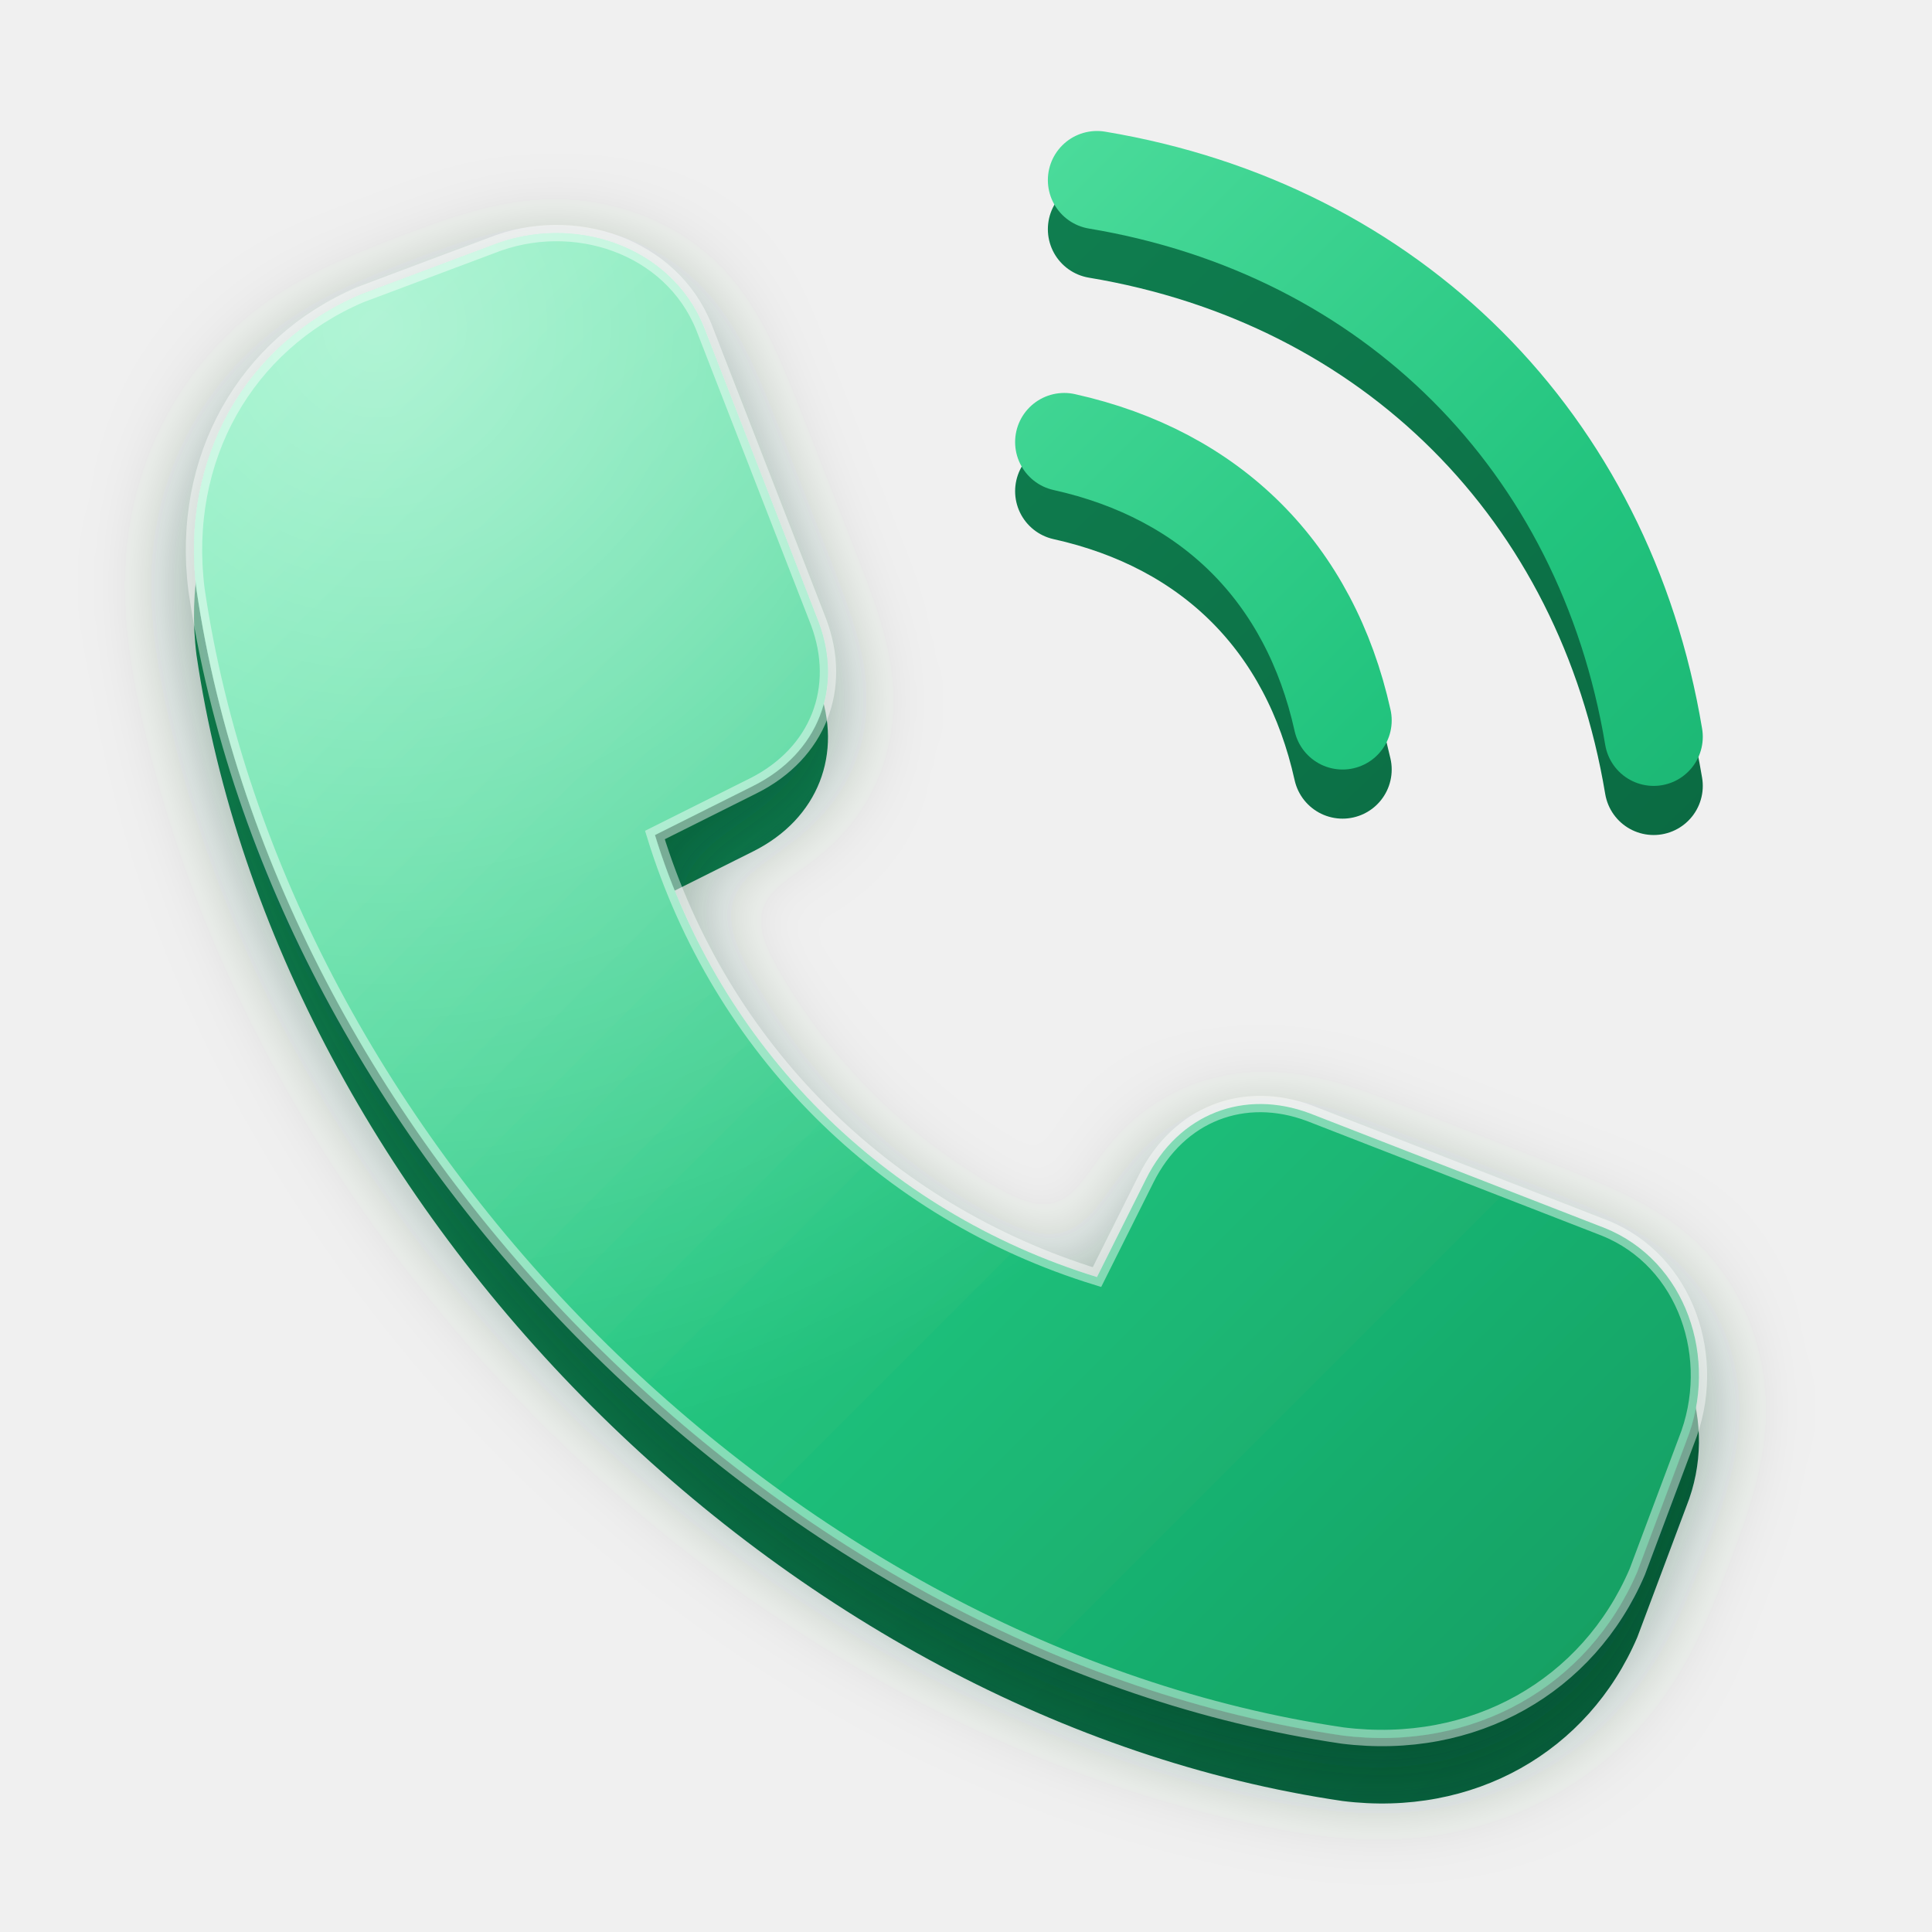
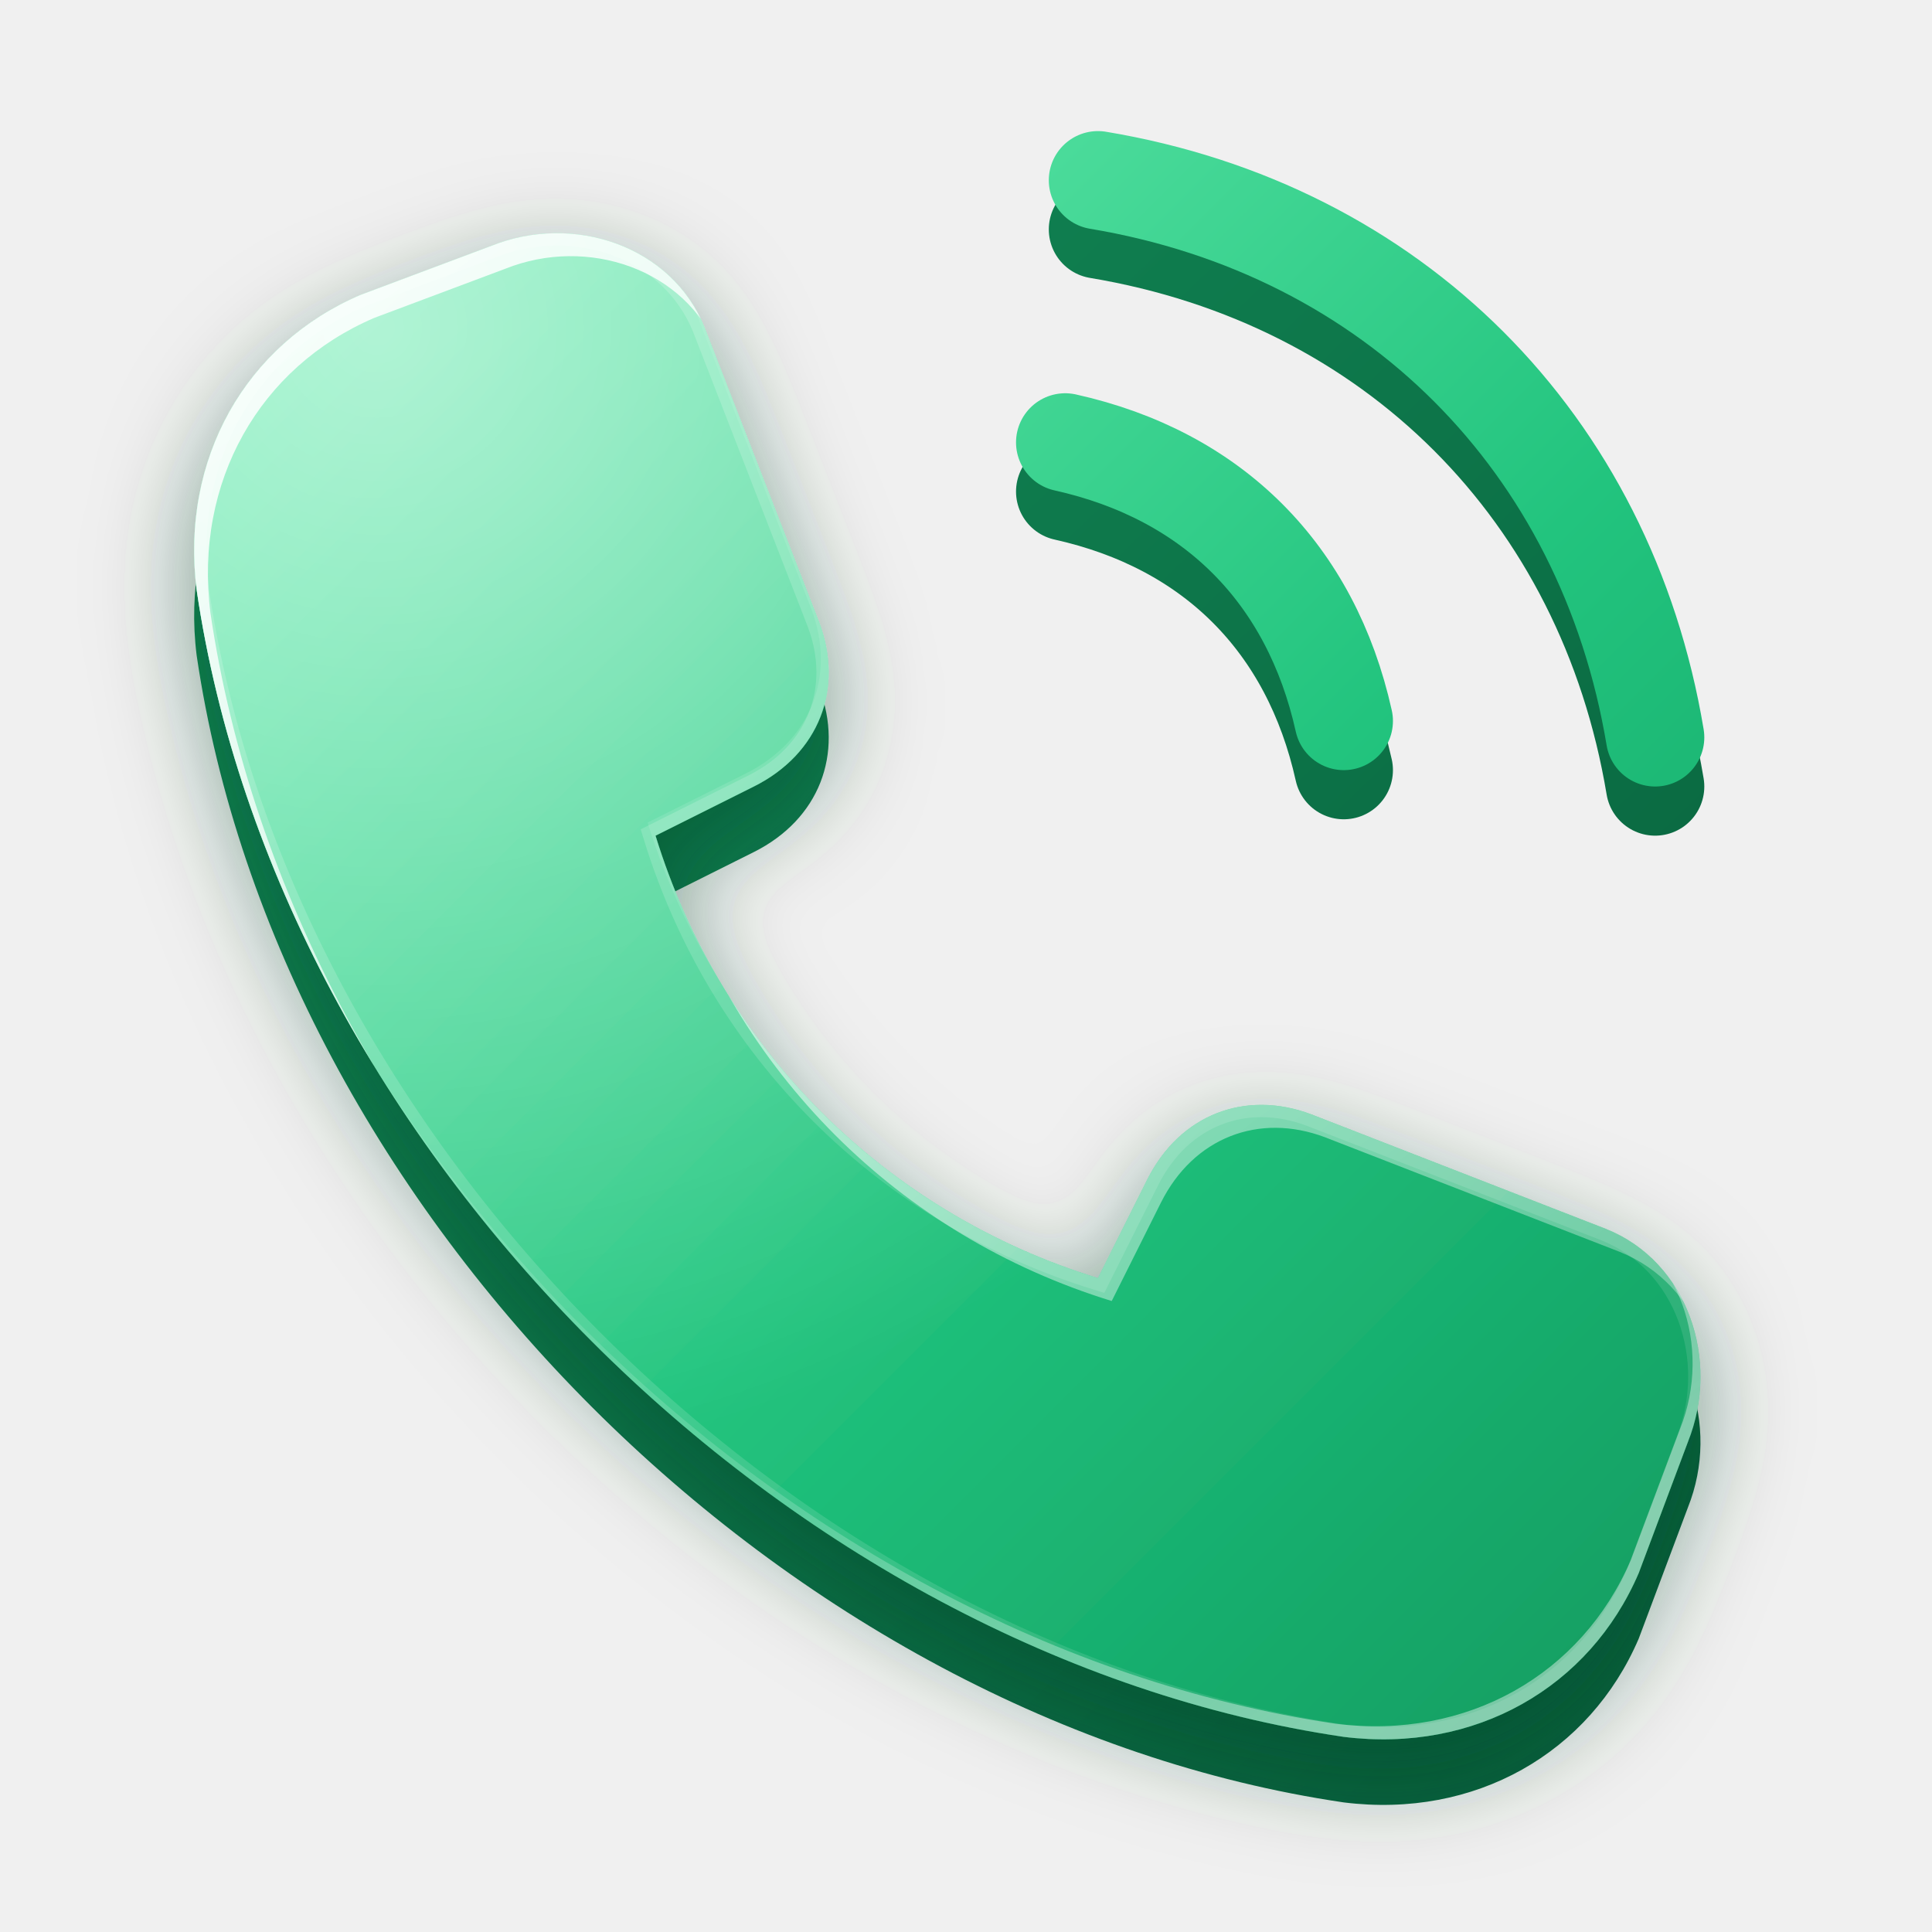
- <svg xmlns="http://www.w3.org/2000/svg" width="236" height="236" viewBox="0 0 236 236" fill="none">
+ <svg xmlns="http://www.w3.org/2000/svg" width="236" height="236" viewBox="0 0 235.789 235.817" preserveAspectRatio="none">
+   <g fill="none">
+     <defs>
+       <linearGradient id="l1-depth" x1="24" y1="26" x2="210" y2="220" gradientUnits="userSpaceOnUse">
+         <stop offset="0%" stop-color="#128a57" />
+         <stop offset="100%" stop-color="#075c39" />
+       </linearGradient>
+     </defs>
+     <path d="M60 38C70 34 82 38 86 48L100 84C103 92 100 100 92 104L80 110C88 136 108 156 134 164L140 152C144 144 152 141 160 144L196 158C206 162 210 174 206 184L200 200C194 214 180 222 164 220C96 210 34 148 24 80C22 64 30 50 44 44Z" fill="url(#l1-depth)" />
+   </g>
+   <g fill="none">
+     <defs>
+       <linearGradient id="l2-front" x1="24" y1="26" x2="210" y2="212" gradientUnits="userSpaceOnUse">
+         <stop offset="0%" stop-color="#6ff0b4" />
+         <stop offset="55%" stop-color="#22c47e" />
+         <stop offset="100%" stop-color="#0f9a5f" />
+       </linearGradient>
+       <filter id="l2-shadow" x="4" y="14" width="224" height="222" filterUnits="userSpaceOnUse" color-interpolation-filters="sRGB">
+         <feDropShadow dx="0" dy="4" stdDeviation="6" flood-color="#04452a" flood-opacity="0.5" />
+       </filter>
+     </defs>
+     <path d="M60 30C70 26 82 30 86 40L100 76C103 84 100 92 92 96L80 102C88 128 108 148 134 156L140 144C144 136 152 133 160 136L196 150C206 154 210 166 206 176L200 192C194 206 180 214 164 212C96 202 34 140 24 72C22 56 30 42 44 36Z" fill="url(#l2-front)" filter="url(#l2-shadow)" />
+   </g>
  <defs>
-     <linearGradient id="front" x1="24" y1="26" x2="210" y2="212" gradientUnits="userSpaceOnUse">
-       <stop offset="0%" stop-color="#6ff0b4" />
-       <stop offset="55%" stop-color="#22c47e" />
-       <stop offset="100%" stop-color="#0f9a5f" />
-     </linearGradient>
-     <linearGradient id="depth" x1="24" y1="26" x2="210" y2="220" gradientUnits="userSpaceOnUse">
-       <stop offset="0%" stop-color="#128a57" />
-       <stop offset="100%" stop-color="#075c39" />
-     </linearGradient>
-     <radialGradient id="bloom" cx="46" cy="40" r="140" gradientUnits="userSpaceOnUse">
-       <stop offset="0%" stop-color="white" stop-opacity="0.5" />
-       <stop offset="100%" stop-color="white" stop-opacity="0" />
-     </radialGradient>
-     <filter id="shadow" x="4" y="14" width="224" height="222" filterUnits="userSpaceOnUse" color-interpolation-filters="sRGB">
-       <feDropShadow dx="0" dy="4" stdDeviation="6" flood-color="#04452a" flood-opacity="0.5" />
-     </filter>
-     <clipPath id="clip">
-       <path d="M60 30C70 26 82 30 86 40L100 76C103 84 100 92 92 96L80 102C88 128 108 148 134 156L140 144C144 136 152 133 160 136L196 150C206 154 210 166 206 176L200 192C194 206 180 214 164 212C96 202 34 140 24 72C22 56 30 42 44 36Z" />
+     <clipPath id="clip3">
+       <path d="M60 30 C70 26 82 30 86 40 L100 76 C103 84 100 92 92 96 L80 102 C88 128 108 148 134 156 L140 144 C144 136 152 133 160 136 L196 150 C206 154 210 166 206 176 L200 192 C194 206 180 214 164 212 C96 202 34 140 24 72 C22 56 30 42 44 36 Z" clip-rule="nonzero" />
    </clipPath>
  </defs>
-   <path d="M60 38C70 34 82 38 86 48L100 84C103 92 100 100 92 104L80 110C88 136 108 156 134 164L140 152C144 144 152 141 160 144L196 158C206 162 210 174 206 184L200 200C194 214 180 222 164 220C96 210 34 148 24 80C22 64 30 50 44 44Z" fill="url(#depth)" />
-   <path d="M60 30C70 26 82 30 86 40L100 76C103 84 100 92 92 96L80 102C88 128 108 148 134 156L140 144C144 136 152 133 160 136L196 150C206 154 210 166 206 176L200 192C194 206 180 214 164 212C96 202 34 140 24 72C22 56 30 42 44 36Z" fill="url(#front)" filter="url(#shadow)" />
-   <g clip-path="url(#clip)">
-     <circle cx="46" cy="40" r="140" fill="url(#bloom)" />
+   <g clip-path="url(#clip3)">
+     <g fill="none">
+       <defs>
+         <radialGradient id="l4-bloom" cx="46" cy="40" r="140" gradientUnits="userSpaceOnUse">
+           <stop offset="0%" stop-color="white" stop-opacity="0.5" />
+           <stop offset="100%" stop-color="white" stop-opacity="0" />
+         </radialGradient>
+       </defs>
+       <circle cx="46" cy="40" r="140" fill="url(#l4-bloom)" />
+     </g>
  </g>
-   <path d="M60 30C70 26 82 30 86 40L100 76C103 84 100 92 92 96L80 102C88 128 108 148 134 156L140 144C144 136 152 133 160 136L196 150C206 154 210 166 206 176L200 192C194 206 180 214 164 212C96 202 34 140 24 72C22 56 30 42 44 36Z" stroke="white" stroke-opacity="0.45" stroke-width="2" />
-   <g stroke-width="12" stroke-linecap="round">
-     <path d="M130 60C148 64 160 76 164 94" stroke="url(#depth)" />
-     <path d="M134 28C170 34 196 60 202 96" stroke="url(#depth)" />
-     <path d="M130 54C148 58 160 70 164 88" stroke="url(#front)" />
-     <path d="M134 22C170 28 196 54 202 90" stroke="url(#front)" />
+   <defs>
+     <clipPath id="rim5">
+       <path d="M60 30C70 26 82 30 86 40L100 76C103 84 100 92 92 96L80 102C88 128 108 148 134 156L140 144C144 136 152 133 160 136L196 150C206 154 210 166 206 176L200 192C194 206 180 214 164 212C96 202 34 140 24 72C22 56 30 42 44 36Z" clip-rule="nonzero" />
+     </clipPath>
+     <linearGradient id="rim5g0" x1="22" y1="26" x2="163" y2="214" gradientUnits="userSpaceOnUse">
+       <stop offset="0" stop-color="#ffffff" stop-opacity="0.200" />
+       <stop offset="1" stop-color="#ffffff" stop-opacity="0.100" />
+     </linearGradient>
+     <linearGradient id="rim5g1" x1="22" y1="26" x2="163" y2="214" gradientUnits="userSpaceOnUse">
+       <stop offset="0" stop-color="#ffffff" stop-opacity="0.950" />
+       <stop offset="0.45" stop-color="#ffffff" stop-opacity="0.600" />
+       <stop offset="1" stop-color="#ffffff" stop-opacity="0.250" />
+     </linearGradient>
+     <linearGradient id="rim5g2" x1="22" y1="26" x2="163" y2="214" gradientUnits="userSpaceOnUse">
+       <stop offset="0" stop-color="#ffffff" stop-opacity="0.050" />
+       <stop offset="0.7" stop-color="#ffffff" stop-opacity="0.150" />
+       <stop offset="1" stop-color="#ffffff" stop-opacity="0.420" />
+     </linearGradient>
+   </defs>
+   <g clip-path="url(#rim5)">
+     <path d="M60 30C70 26 82 30 86 40L100 76C103 84 100 92 92 96L80 102C88 128 108 148 134 156L140 144C144 136 152 133 160 136L196 150C206 154 210 166 206 176L200 192C194 206 180 214 164 212C96 202 34 140 24 72C22 56 30 42 44 36Z" fill="none" stroke="url(#rim5g0)" stroke-width="3" />
+     <path d="M60 30C70 26 82 30 86 40L100 76C103 84 100 92 92 96L80 102C88 128 108 148 134 156L140 144C144 136 152 133 160 136L196 150C206 154 210 166 206 176L200 192C194 206 180 214 164 212C96 202 34 140 24 72C22 56 30 42 44 36ZM61.68 32.8 C71.68 28.8 83.68 32.8 87.68 42.8 L101.68 78.8 C104.68 86.8 101.68 94.8 93.68 98.8 L81.68 104.8 C89.68 130.8 109.68 150.8 135.68 158.8 L141.68 146.8 C145.68 138.8 153.68 135.8 161.68 138.8 L197.68 152.8 C207.68 156.8 211.68 168.8 207.68 178.8 L201.68 194.8 C195.68 208.8 181.68 216.8 165.68 214.8 C97.68 204.8 35.68 142.8 25.68 74.8 C23.68 58.8 31.68 44.8 45.68 38.8 Z" fill="url(#rim5g1)" fill-rule="evenodd" />
+     <path d="M60 30C70 26 82 30 86 40L100 76C103 84 100 92 92 96L80 102C88 128 108 148 134 156L140 144C144 136 152 133 160 136L196 150C206 154 210 166 206 176L200 192C194 206 180 214 164 212C96 202 34 140 24 72C22 56 30 42 44 36ZM59.04 28.4 C69.04 24.4 81.04 28.4 85.04 38.4 L99.04 74.4 C102.04 82.4 99.04 90.4 91.04 94.4 L79.04 100.4 C87.04 126.4 107.04 146.4 133.04 154.4 L139.04 142.4 C143.04 134.4 151.04 131.4 159.04 134.4 L195.04 148.4 C205.04 152.4 209.04 164.4 205.04 174.4 L199.04 190.4 C193.04 204.4 179.04 212.4 163.04 210.4 C95.04 200.4 33.04 138.4 23.04 70.4 C21.04 54.4 29.04 40.4 43.04 34.4 Z" fill="url(#rim5g2)" fill-rule="evenodd" />
+   </g>
+   <g fill="none">
+     <defs>
+       <linearGradient id="l6-depth" x1="24" y1="26" x2="210" y2="220" gradientUnits="userSpaceOnUse">
+         <stop offset="0%" stop-color="#128a57" />
+         <stop offset="100%" stop-color="#075c39" />
+       </linearGradient>
+     </defs>
+     <g stroke-width="12" stroke-linecap="round">
+       <path d="M130 60C148 64 160 76 164 94" stroke="url(#l6-depth)" />
+     </g>
+   </g>
+   <g fill="none">
+     <defs>
+       <linearGradient id="l7-depth" x1="24" y1="26" x2="210" y2="220" gradientUnits="userSpaceOnUse">
+         <stop offset="0%" stop-color="#128a57" />
+         <stop offset="100%" stop-color="#075c39" />
+       </linearGradient>
+     </defs>
+     <g stroke-width="12" stroke-linecap="round">
+       <path d="M134 28C170 34 196 60 202 96" stroke="url(#l7-depth)" />
+     </g>
+   </g>
+   <g fill="none">
+     <defs>
+       <linearGradient id="l8-front" x1="24" y1="26" x2="210" y2="212" gradientUnits="userSpaceOnUse">
+         <stop offset="0%" stop-color="#6ff0b4" />
+         <stop offset="55%" stop-color="#22c47e" />
+         <stop offset="100%" stop-color="#0f9a5f" />
+       </linearGradient>
+     </defs>
+     <g stroke-width="12" stroke-linecap="round">
+       <path d="M130 54C148 58 160 70 164 88" stroke="url(#l8-front)" />
+     </g>
+   </g>
+   <g fill="none">
+     <defs>
+       <linearGradient id="l9-front" x1="24" y1="26" x2="210" y2="212" gradientUnits="userSpaceOnUse">
+         <stop offset="0%" stop-color="#6ff0b4" />
+         <stop offset="55%" stop-color="#22c47e" />
+         <stop offset="100%" stop-color="#0f9a5f" />
+       </linearGradient>
+     </defs>
+     <g stroke-width="12" stroke-linecap="round">
+       <path d="M134 22C170 28 196 54 202 90" stroke="url(#l9-front)" />
+     </g>
  </g>
</svg>
